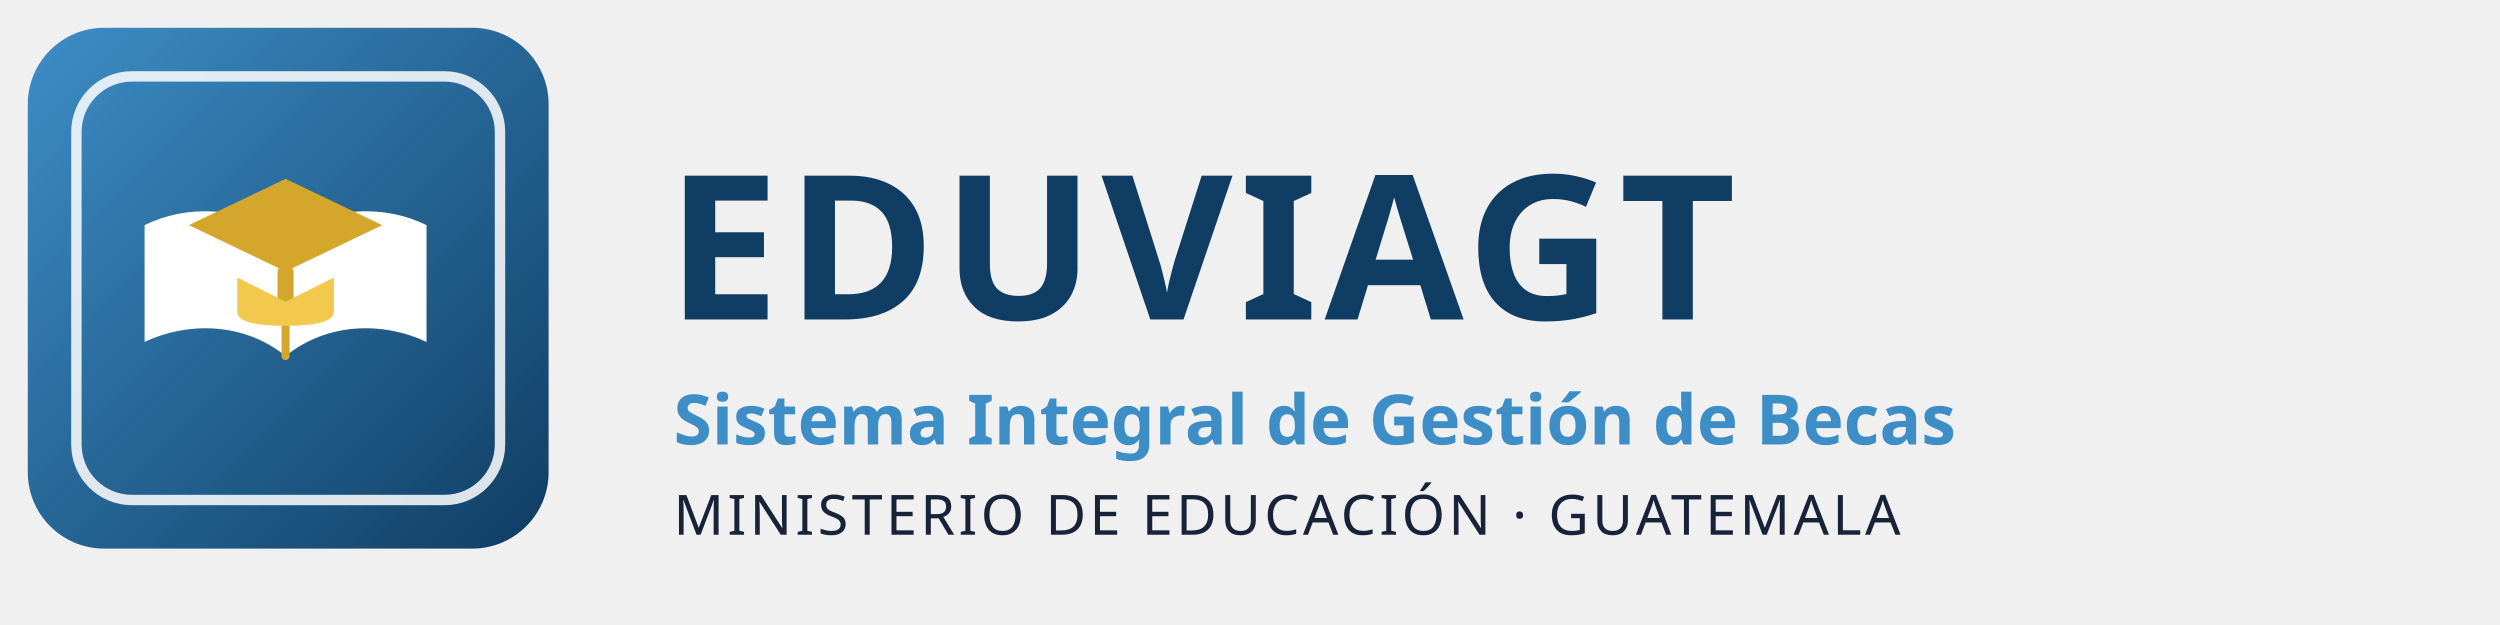
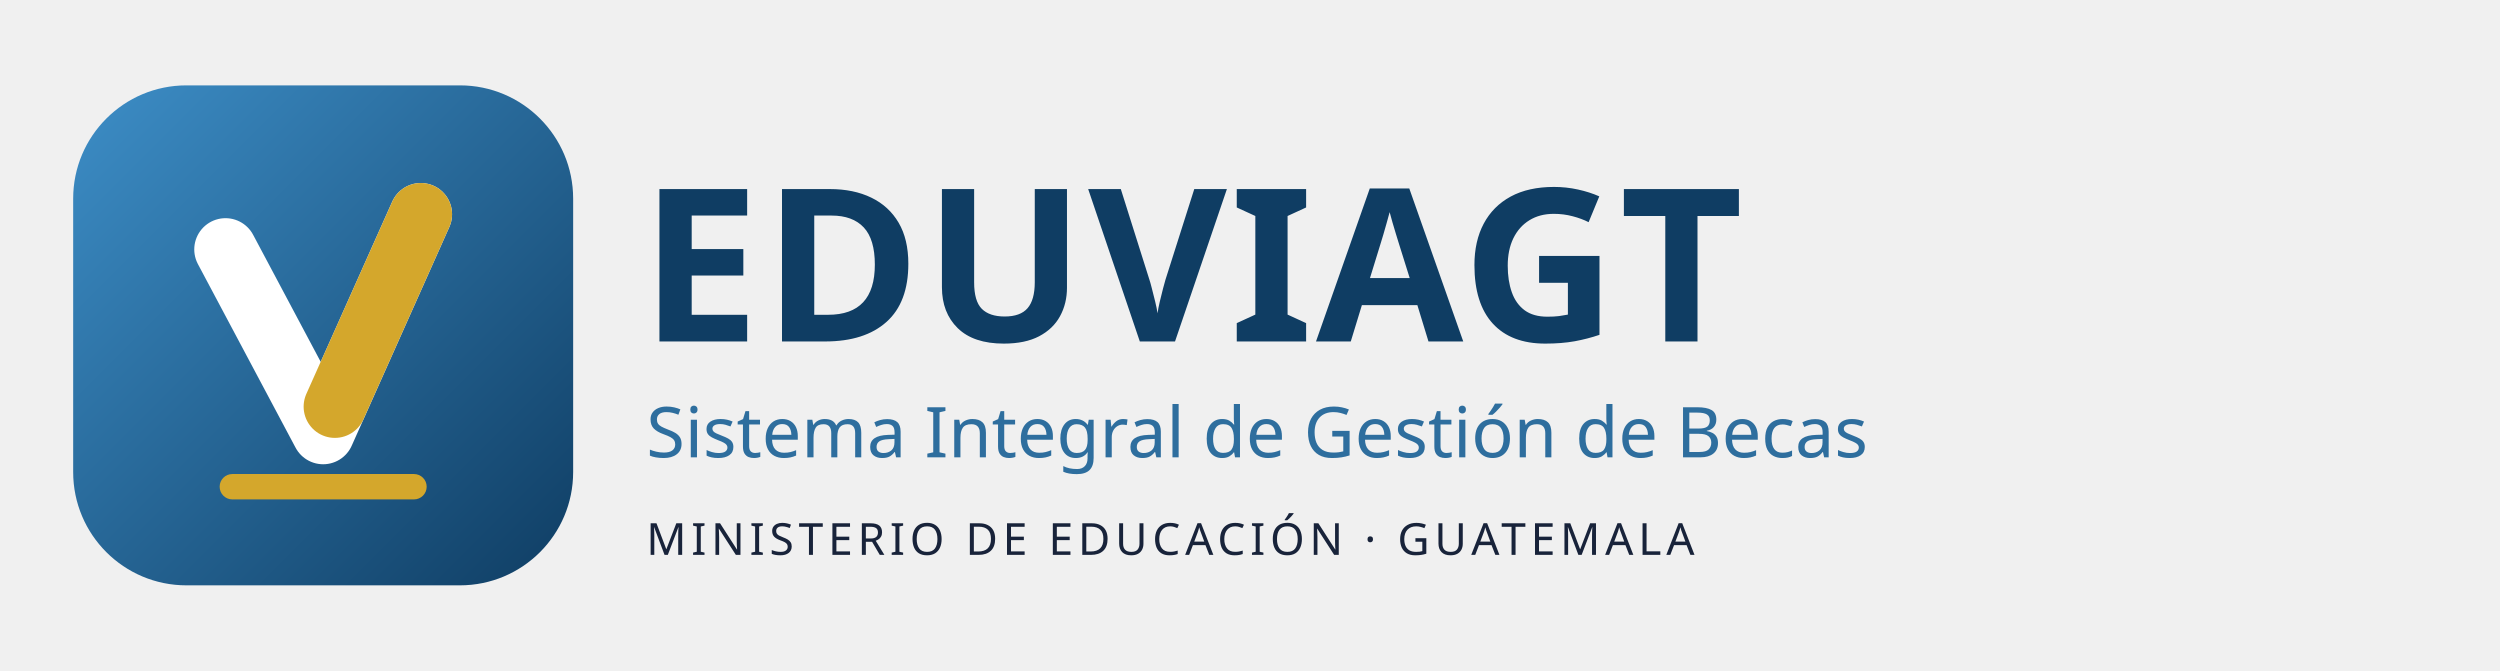
- <svg xmlns="http://www.w3.org/2000/svg" width="720" height="180" viewBox="0 0 720 180" role="img" aria-label="EDUVIAGT — Sistema Integral de Gestión de Becas del Ministerio de Educación de Guatemala">
+ <svg xmlns="http://www.w3.org/2000/svg" width="820" height="220" viewBox="0 0 820 220" role="img" aria-label="EDUVIAGT — Sistema Integral de Gestión de Becas, Ministerio de Educación de Guatemala">
  <defs>
-     <linearGradient id="edu-azul-lock" x1="0" y1="0" x2="1" y2="1">
+     <linearGradient id="g" x1="0" y1="0" x2="1" y2="1">
      <stop offset="0" stop-color="#3D8EC7" />
      <stop offset="1" stop-color="#0F3D63" />
    </linearGradient>
  </defs>
-   <g transform="translate(0,0)">
-     <rect x="8" y="8" width="150" height="150" rx="22" ry="22" fill="url(#edu-azul-lock)" />
-     <rect x="22" y="22" width="122" height="122" rx="16" ry="16" fill="none" stroke="#FFFFFF" stroke-opacity="0.85" stroke-width="3" />
-     <g transform="translate(8,8) scale(0.29)">
-       <path d="M256 208 C 212 176, 156 176, 116 196 L 116 312 C 158 292, 214 292, 256 326 Z" fill="#FFFFFF" />
-       <path d="M256 208 C 300 176, 356 176, 396 196 L 396 312 C 354 292, 298 292, 256 326 Z" fill="#FFFFFF" />
-       <path d="M256 208 L 256 326" stroke="#D4A72C" stroke-width="8" stroke-linecap="round" />
-       <g fill="#D4A72C">
-         <path d="M256 150 L 160 196 L 256 242 L 352 196 Z" />
-         <rect x="248" y="238" width="16" height="34" rx="4" />
-         <path d="M256 272 L 304 248 L 304 282 Q 304 296 256 296 Q 208 296 208 282 L 208 248 Z" fill="#F2C94C" />
-       </g>
-     </g>
+   <g transform="translate(24,28) scale(0.3203)">
+     <rect width="512" height="512" rx="116" fill="url(#g)" />
+     <path d="M156 168 L256 356 L356 132" fill="none" stroke="#FFFFFF" stroke-width="64" stroke-linecap="round" stroke-linejoin="round" />
+     <path d="M268 329 L356 132" fill="none" stroke="#D4A72C" stroke-width="64" stroke-linecap="round" />
+     <rect x="150" y="398" width="212" height="26" rx="13" fill="#D4A72C" />
  </g>
-   <text x="192" y="92" font-family="'Archivo','Arial Black',sans-serif" font-size="58" font-weight="900" letter-spacing="2" fill="#0F3D63">EDUVIAGT</text>
-   <text x="194" y="128" font-family="'Instrument Sans','Segoe UI',sans-serif" font-size="20" font-weight="600" fill="#3D8EC7">Sistema Integral de Gestión de Becas</text>
-   <text x="194" y="154" font-family="'Instrument Sans','Segoe UI',sans-serif" font-size="16" font-weight="500" fill="#18233A" letter-spacing="1">MINISTERIO DE EDUCACIÓN · GUATEMALA</text>
+   <text x="210" y="112" font-family="Archivo Black, Arial Black, sans-serif" font-size="70" font-weight="900" letter-spacing="1" fill="#0F3D63">EDUVIAGT</text>
+   <text x="212" y="150" font-family="Instrument Sans, Segoe UI, sans-serif" font-size="23" fill="#2E6E9E">Sistema Integral de Gestión de Becas</text>
+   <text x="212" y="182" font-family="Instrument Sans, Segoe UI, sans-serif" font-size="14.5" letter-spacing="1.6" fill="#18233A">MINISTERIO DE EDUCACIÓN · GUATEMALA</text>
</svg>
